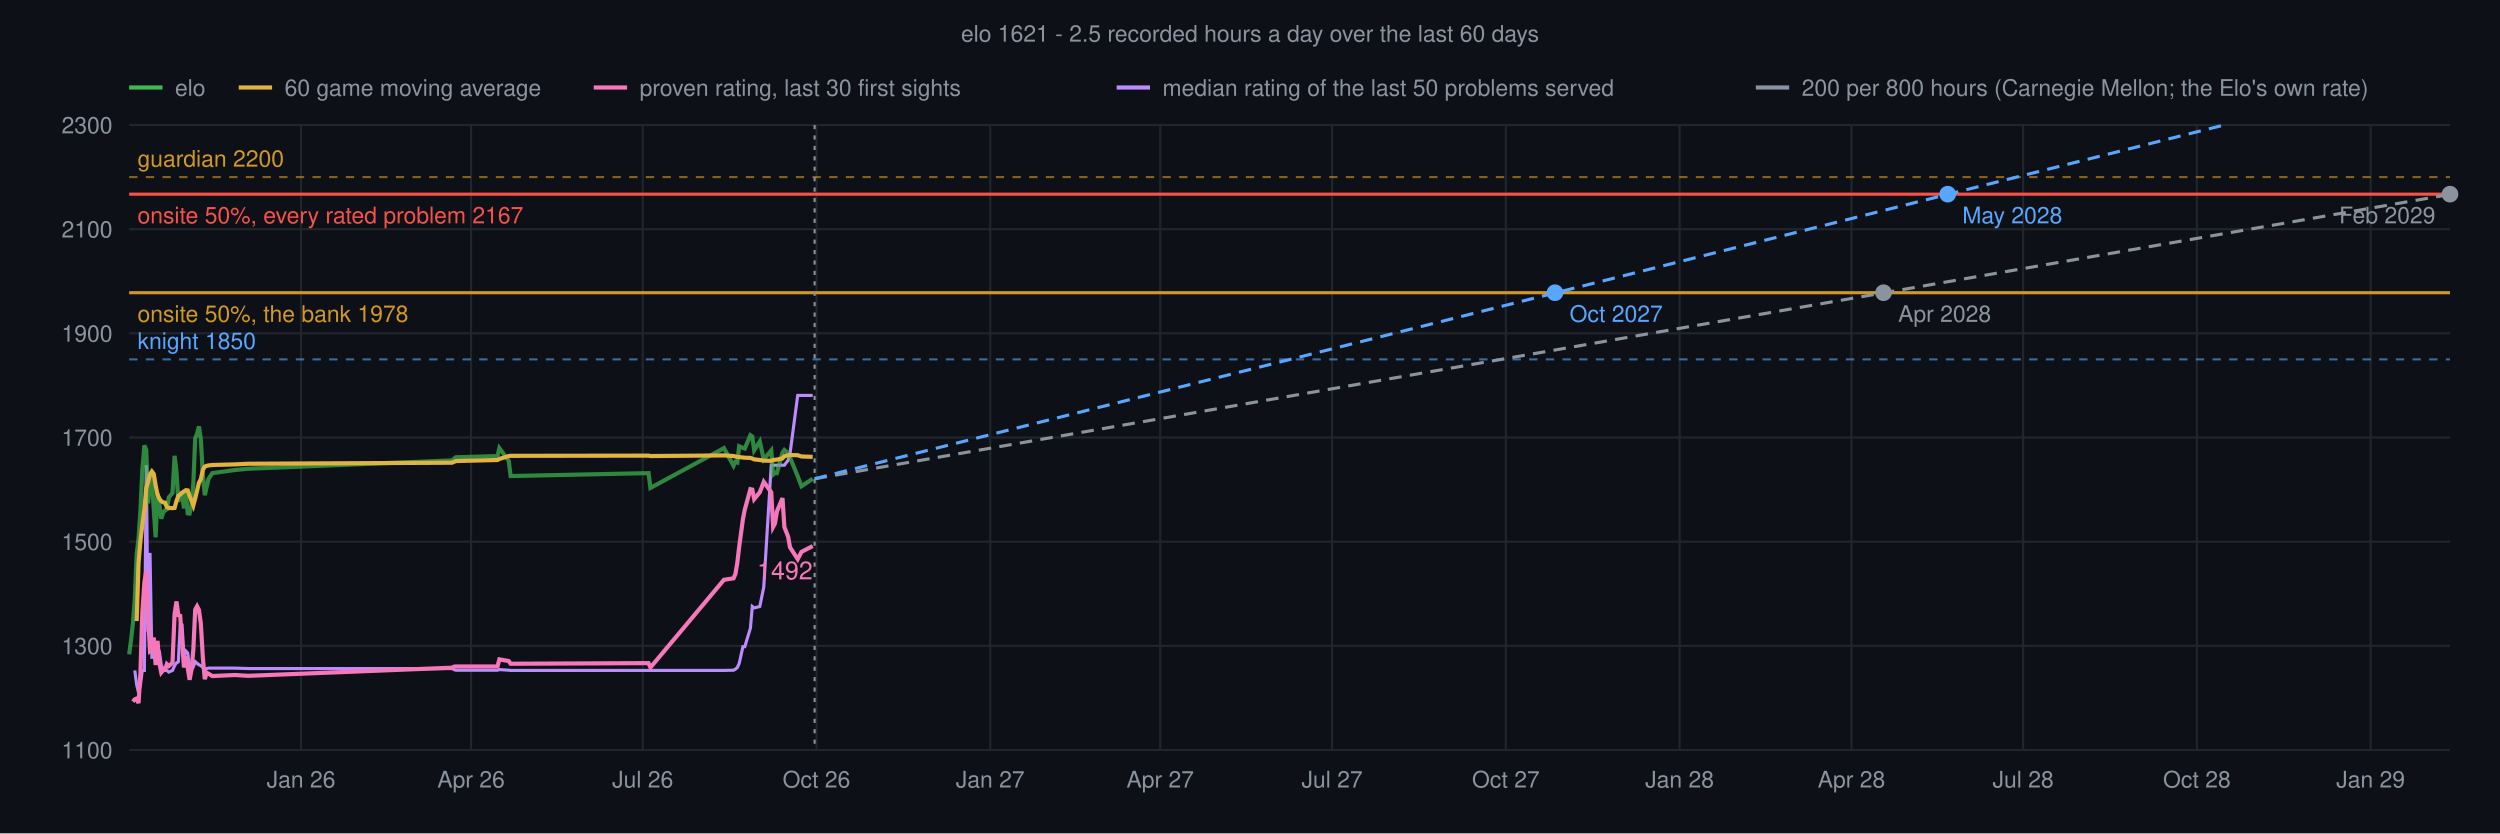
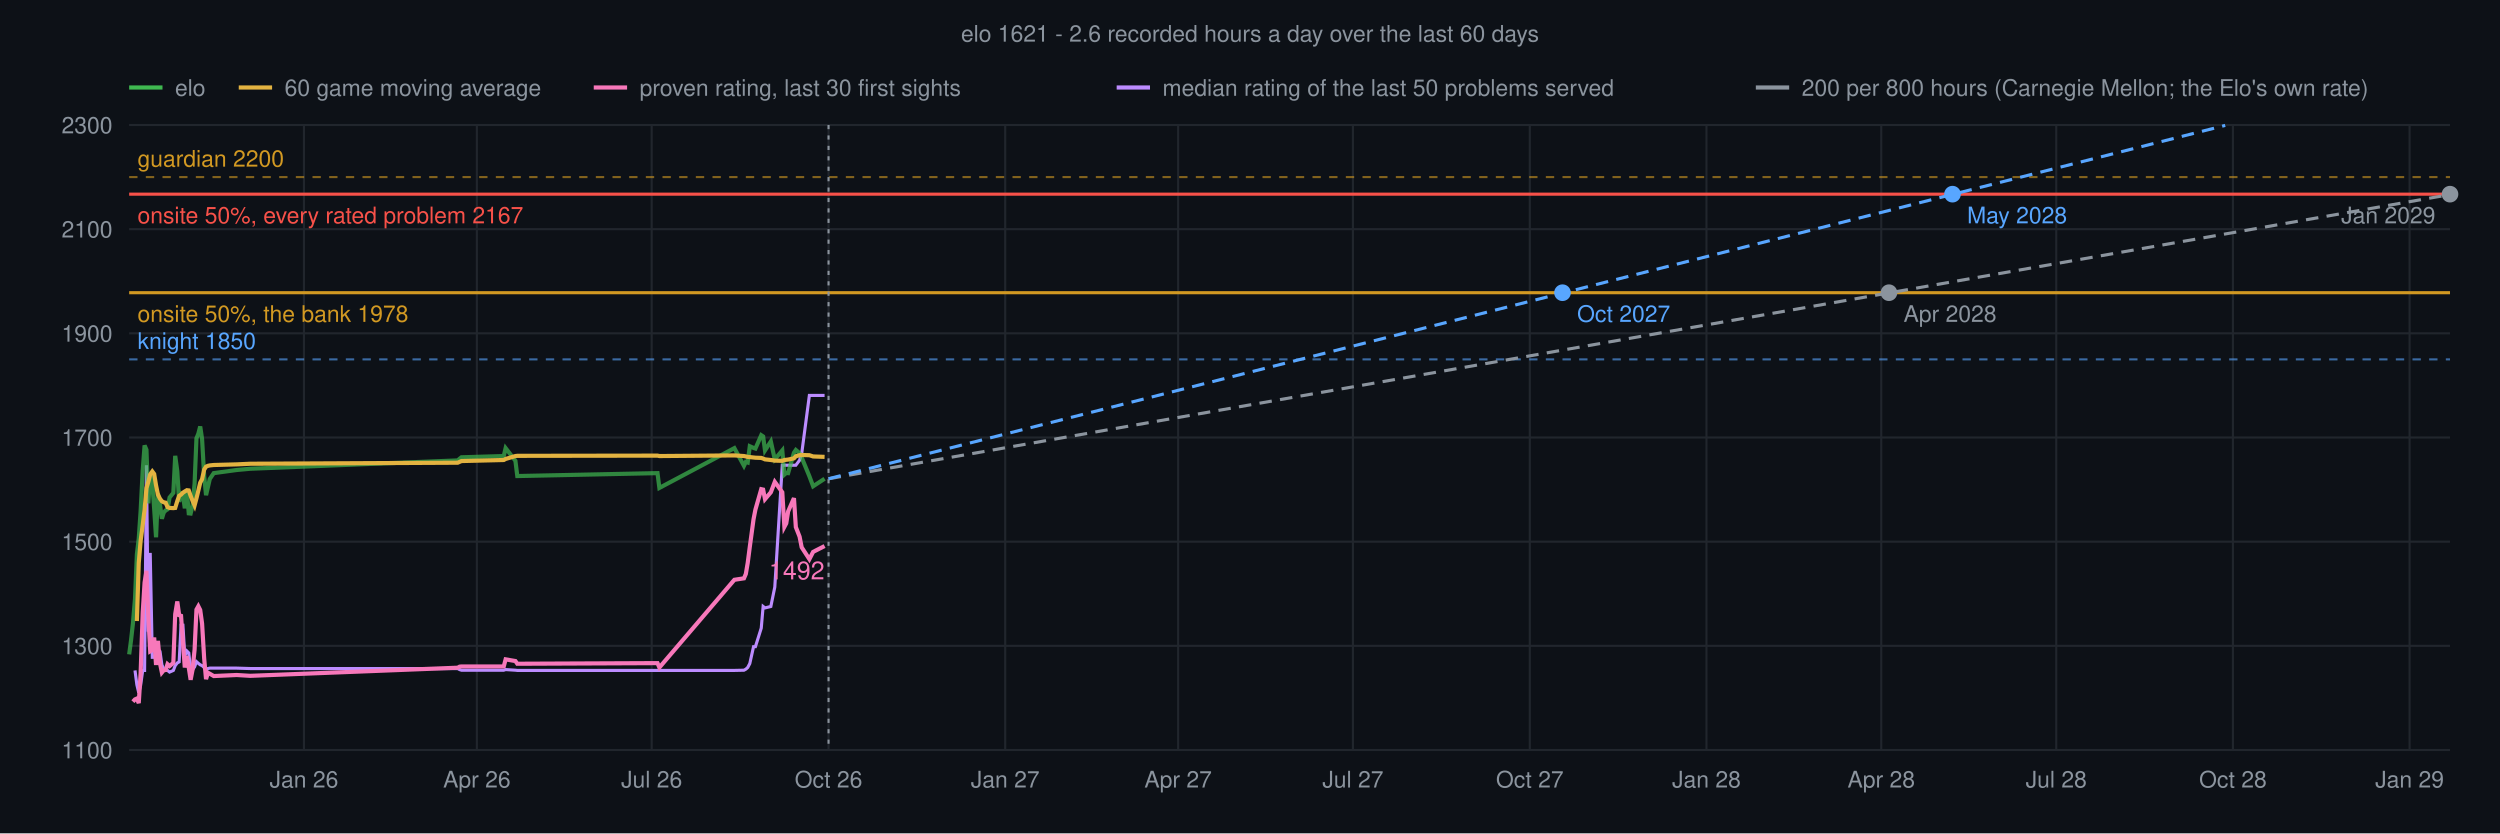
<svg xmlns="http://www.w3.org/2000/svg" viewBox="0 0 1200 400" font-family="Helvetica,sans-serif">
  <rect width="1200" height="400" fill="#0d1117" />
-   <text x="600" y="20" text-anchor="middle" font-size="11" fill="#8b949e">elo 1621 - 2.5 recorded hours a day over the last 60 days</text>
+   <text x="600" y="20" text-anchor="middle" font-size="11" fill="#8b949e">elo 1621 - 2.6 recorded hours a day over the last 60 days</text>
  <line x1="62" y1="360.0" x2="1176" y2="360.0" stroke="#21262d" stroke-width="1" />
  <text x="54" y="364.0" text-anchor="end" font-size="11" fill="#8b949e">1100</text>
  <line x1="62" y1="310.0" x2="1176" y2="310.0" stroke="#21262d" stroke-width="1" />
  <text x="54" y="314.0" text-anchor="end" font-size="11" fill="#8b949e">1300</text>
  <line x1="62" y1="260.0" x2="1176" y2="260.0" stroke="#21262d" stroke-width="1" />
  <text x="54" y="264.0" text-anchor="end" font-size="11" fill="#8b949e">1500</text>
  <line x1="62" y1="210.0" x2="1176" y2="210.0" stroke="#21262d" stroke-width="1" />
  <text x="54" y="214.0" text-anchor="end" font-size="11" fill="#8b949e">1700</text>
  <line x1="62" y1="160.0" x2="1176" y2="160.0" stroke="#21262d" stroke-width="1" />
  <text x="54" y="164.0" text-anchor="end" font-size="11" fill="#8b949e">1900</text>
  <line x1="62" y1="110.0" x2="1176" y2="110.0" stroke="#21262d" stroke-width="1" />
  <text x="54" y="114.0" text-anchor="end" font-size="11" fill="#8b949e">2100</text>
  <line x1="62" y1="60.0" x2="1176" y2="60.0" stroke="#21262d" stroke-width="1" />
  <text x="54" y="64.0" text-anchor="end" font-size="11" fill="#8b949e">2300</text>
-   <line x1="144.5" y1="60" x2="144.5" y2="360" stroke="#21262d" stroke-width="1" />
-   <text x="144.5" y="378" text-anchor="middle" font-size="11" fill="#8b949e">Jan 26</text>
-   <line x1="226.1" y1="60" x2="226.1" y2="360" stroke="#21262d" stroke-width="1" />
-   <text x="226.1" y="378" text-anchor="middle" font-size="11" fill="#8b949e">Apr 26</text>
-   <line x1="308.5" y1="60" x2="308.5" y2="360" stroke="#21262d" stroke-width="1" />
-   <text x="308.5" y="378" text-anchor="middle" font-size="11" fill="#8b949e">Jul 26</text>
-   <line x1="391.9" y1="60" x2="391.9" y2="360" stroke="#21262d" stroke-width="1" />
-   <text x="391.9" y="378" text-anchor="middle" font-size="11" fill="#8b949e">Oct 26</text>
-   <line x1="475.3" y1="60" x2="475.3" y2="360" stroke="#21262d" stroke-width="1" />
-   <text x="475.3" y="378" text-anchor="middle" font-size="11" fill="#8b949e">Jan 27</text>
-   <line x1="556.9" y1="60" x2="556.9" y2="360" stroke="#21262d" stroke-width="1" />
-   <text x="556.9" y="378" text-anchor="middle" font-size="11" fill="#8b949e">Apr 27</text>
-   <line x1="639.4" y1="60" x2="639.4" y2="360" stroke="#21262d" stroke-width="1" />
-   <text x="639.4" y="378" text-anchor="middle" font-size="11" fill="#8b949e">Jul 27</text>
-   <line x1="722.8" y1="60" x2="722.8" y2="360" stroke="#21262d" stroke-width="1" />
-   <text x="722.8" y="378" text-anchor="middle" font-size="11" fill="#8b949e">Oct 27</text>
-   <line x1="806.2" y1="60" x2="806.2" y2="360" stroke="#21262d" stroke-width="1" />
-   <text x="806.2" y="378" text-anchor="middle" font-size="11" fill="#8b949e">Jan 28</text>
-   <line x1="888.7" y1="60" x2="888.7" y2="360" stroke="#21262d" stroke-width="1" />
-   <text x="888.7" y="378" text-anchor="middle" font-size="11" fill="#8b949e">Apr 28</text>
-   <line x1="971.1" y1="60" x2="971.1" y2="360" stroke="#21262d" stroke-width="1" />
-   <text x="971.1" y="378" text-anchor="middle" font-size="11" fill="#8b949e">Jul 28</text>
-   <line x1="1054.5" y1="60" x2="1054.5" y2="360" stroke="#21262d" stroke-width="1" />
-   <text x="1054.5" y="378" text-anchor="middle" font-size="11" fill="#8b949e">Oct 28</text>
-   <line x1="1137.9" y1="60" x2="1137.9" y2="360" stroke="#21262d" stroke-width="1" />
-   <text x="1137.9" y="378" text-anchor="middle" font-size="11" fill="#8b949e">Jan 29</text>
+   <line x1="145.9" y1="60" x2="145.9" y2="360" stroke="#21262d" stroke-width="1" />
+   <text x="145.9" y="378" text-anchor="middle" font-size="11" fill="#8b949e">Jan 26</text>
+   <line x1="228.9" y1="60" x2="228.9" y2="360" stroke="#21262d" stroke-width="1" />
+   <text x="228.9" y="378" text-anchor="middle" font-size="11" fill="#8b949e">Apr 26</text>
+   <line x1="312.8" y1="60" x2="312.8" y2="360" stroke="#21262d" stroke-width="1" />
+   <text x="312.8" y="378" text-anchor="middle" font-size="11" fill="#8b949e">Jul 26</text>
+   <line x1="397.7" y1="60" x2="397.7" y2="360" stroke="#21262d" stroke-width="1" />
+   <text x="397.7" y="378" text-anchor="middle" font-size="11" fill="#8b949e">Oct 26</text>
+   <line x1="482.5" y1="60" x2="482.5" y2="360" stroke="#21262d" stroke-width="1" />
+   <text x="482.5" y="378" text-anchor="middle" font-size="11" fill="#8b949e">Jan 27</text>
+   <line x1="565.5" y1="60" x2="565.5" y2="360" stroke="#21262d" stroke-width="1" />
+   <text x="565.5" y="378" text-anchor="middle" font-size="11" fill="#8b949e">Apr 27</text>
+   <line x1="649.4" y1="60" x2="649.4" y2="360" stroke="#21262d" stroke-width="1" />
+   <text x="649.4" y="378" text-anchor="middle" font-size="11" fill="#8b949e">Jul 27</text>
+   <line x1="734.3" y1="60" x2="734.3" y2="360" stroke="#21262d" stroke-width="1" />
+   <text x="734.3" y="378" text-anchor="middle" font-size="11" fill="#8b949e">Oct 27</text>
+   <line x1="819.1" y1="60" x2="819.1" y2="360" stroke="#21262d" stroke-width="1" />
+   <text x="819.1" y="378" text-anchor="middle" font-size="11" fill="#8b949e">Jan 28</text>
+   <line x1="903.0" y1="60" x2="903.0" y2="360" stroke="#21262d" stroke-width="1" />
+   <text x="903.0" y="378" text-anchor="middle" font-size="11" fill="#8b949e">Apr 28</text>
+   <line x1="987.0" y1="60" x2="987.0" y2="360" stroke="#21262d" stroke-width="1" />
+   <text x="987.0" y="378" text-anchor="middle" font-size="11" fill="#8b949e">Jul 28</text>
+   <line x1="1071.8" y1="60" x2="1071.8" y2="360" stroke="#21262d" stroke-width="1" />
+   <text x="1071.8" y="378" text-anchor="middle" font-size="11" fill="#8b949e">Oct 28</text>
+   <line x1="1156.6" y1="60" x2="1156.6" y2="360" stroke="#21262d" stroke-width="1" />
+   <text x="1156.6" y="378" text-anchor="middle" font-size="11" fill="#8b949e">Jan 29</text>
  <line x1="62" y1="85.0" x2="1176" y2="85.0" stroke="#d29922" stroke-width="1" stroke-dasharray="4 4" stroke-opacity="0.6" />
  <text x="66" y="80.0" font-size="11" fill="#d29922">guardian 2200</text>
  <line x1="62" y1="172.5" x2="1176" y2="172.5" stroke="#58a6ff" stroke-width="1" stroke-dasharray="4 4" stroke-opacity="0.6" />
  <text x="66" y="167.5" font-size="11" fill="#58a6ff">knight 1850</text>
  <line x1="62" y1="140.5" x2="1176" y2="140.5" stroke="#d29922" stroke-width="1.5" />
  <text x="66" y="154.5" font-size="11" fill="#d29922">onsite 50%, the bank 1978</text>
  <line x1="62" y1="93.2" x2="1176" y2="93.2" stroke="#f85149" stroke-width="1.5" />
  <text x="66" y="107.2" font-size="11" fill="#f85149">onsite 50%, every rated problem 2167</text>
-   <line x1="391.0" y1="60" x2="391.0" y2="360" stroke="#8b949e" stroke-width="1" stroke-dasharray="2 3" />
-   <line x1="391.0" y1="229.8" x2="1176.0" y2="93.3" stroke="#8b949e" stroke-width="1.5" stroke-dasharray="6 4" />
-   <circle cx="904.1" cy="140.5" r="4" fill="#8b949e" />
-   <text x="911.1" y="154.5" text-anchor="start" font-size="11" fill="#8b949e">Apr 2028</text>
+   <line x1="397.7" y1="60" x2="397.7" y2="360" stroke="#8b949e" stroke-width="1" stroke-dasharray="2 3" />
+   <line x1="397.7" y1="229.8" x2="1176.0" y2="93.4" stroke="#8b949e" stroke-width="1.5" stroke-dasharray="6 4" />
+   <circle cx="906.7" cy="140.5" r="4" fill="#8b949e" />
+   <text x="913.7" y="154.5" text-anchor="start" font-size="11" fill="#8b949e">Apr 2028</text>
  <circle cx="1176.0" cy="93.2" r="4" fill="#8b949e" />
-   <text x="1169.0" y="107.2" text-anchor="end" font-size="11" fill="#8b949e">Feb 2029</text>
-   <line x1="391.0" y1="229.8" x2="1067.2" y2="60.1" stroke="#58a6ff" stroke-width="1.5" stroke-dasharray="6 4" />
-   <circle cx="746.4" cy="140.5" r="4" fill="#58a6ff" />
-   <text x="753.4" y="154.5" text-anchor="start" font-size="11" fill="#58a6ff">Oct 2027</text>
-   <circle cx="934.9" cy="93.2" r="4" fill="#58a6ff" />
-   <text x="941.9" y="107.2" text-anchor="start" font-size="11" fill="#58a6ff">May 2028</text>
-   <polyline points="64.7,321.8 65.6,328.7 66.5,332.5 67.4,328.9 68.3,321.8 69.3,321.8 70.2,223.3 71.1,303.2 72.0,265.4 72.9,315.5 73.8,315.5 74.7,313.8 75.6,311.9 76.5,312.7 77.4,319.1 78.3,321.2 79.2,321.8 80.1,321.8 81.0,322.6 82.8,321.8 83.8,319.5 84.7,318.2 85.6,317.7 86.5,300.1 87.4,300.1 88.3,314.9 89.2,312.5 90.1,313.4 91.0,321.1 91.9,321.5 92.8,320.1 93.7,317.6 94.6,318.4 95.5,319.1 96.4,319.5 97.4,320.4 98.3,321.7 99.2,320.9 100.1,320.7 101.9,320.7 112.8,320.7 119.1,320.9 217.0,320.9 217.9,321.4 218.8,321.7 238.8,321.7 239.7,321.4 244.2,321.7 245.1,321.8 311.3,321.8 312.2,321.8 347.5,321.8 352.1,321.7 353.0,321.2 353.9,320.4 354.8,318.5 356.6,310.4 357.5,310.4 360.2,301.5 361.1,291.1 362.0,291.8 364.7,291.1 366.6,281.8 370.2,223.3 371.1,223.3 372.0,223.3 372.9,223.3 375.6,223.3 376.5,223.3 378.3,220.9 379.2,217.8 382.9,189.8 384.7,189.8 390.1,189.8" fill="none" stroke="#bc8cff" stroke-width="1.5" />
-   <polyline points="62.0,314.1 62.9,307.3 63.8,299.3 64.7,287.4 65.6,266.1 66.5,258.5 67.4,245.3 68.3,225.9 69.3,213.8 70.2,215.9 71.1,241.6 72.0,227.2 72.9,231.3 73.8,244.3 74.7,257.9 75.6,236.8 76.5,242.2 77.4,249.0 78.3,246.0 79.2,245.0 80.1,244.5 81.0,238.8 82.8,236.6 83.8,218.8 84.7,226.2 85.6,240.9 86.5,236.8 87.4,237.4 88.3,244.0 89.2,235.7 90.1,246.4 91.0,246.5 91.9,242.7 92.8,232.2 93.7,210.4 94.6,208.2 95.5,204.7 96.4,210.8 97.4,228.5 98.3,237.7 99.2,233.8 100.1,229.9 101.9,227.1 112.8,225.6 119.1,225.0 217.0,221.0 217.9,220.2 218.8,219.5 238.8,218.9 239.7,215.1 244.2,221.2 245.1,228.5 311.3,227.1 312.2,234.2 347.5,215.1 352.1,223.6 353.0,221.7 353.9,222.0 354.8,214.2 356.6,215.0 357.5,215.3 360.2,208.9 361.1,209.5 362.0,216.2 364.7,211.9 366.6,220.5 370.2,216.2 371.1,227.8 372.0,227.0 372.9,227.1 375.6,217.3 376.5,216.0 378.3,217.5 379.2,219.6 382.9,228.6 384.7,233.4 390.1,229.8" fill="none" stroke="#3fb950" stroke-width="2" stroke-opacity="0.7" />
-   <polyline points="65.6,298.1 66.5,270.3 67.4,259.6 68.3,252.0 69.3,244.6 70.2,234.3 71.1,231.3 72.0,227.7 72.9,226.3 73.8,227.5 74.7,233.0 75.6,237.4 76.5,239.4 77.4,240.6 78.3,241.1 79.2,241.3 80.1,243.4 81.0,243.8 82.8,243.9 83.8,243.8 84.7,240.5 85.6,238.0 86.5,237.4 87.4,236.5 88.3,235.9 89.2,235.3 90.1,235.4 91.0,238.0 91.9,240.3 92.8,242.6 93.7,239.2 94.6,235.5 95.5,231.7 96.4,230.0 97.4,225.4 98.3,224.0 99.2,223.6 100.1,223.4 101.9,223.2 112.8,222.9 119.1,222.6 217.0,222.1 217.9,221.7 218.8,221.3 238.8,220.8 239.7,220.3 244.2,218.9 245.1,218.8 311.3,218.7 312.2,218.9 347.5,218.6 352.1,218.9 353.0,219.1 353.9,219.3 354.8,219.4 356.6,219.6 357.5,219.7 360.2,219.8 361.1,220.1 362.0,220.5 364.7,220.8 366.6,221.1 370.2,221.2 371.1,220.8 372.0,220.7 372.9,220.6 375.6,220.0 376.5,219.0 378.3,218.5 379.2,218.4 382.9,218.5 384.7,219.1 390.1,219.3" fill="none" stroke="#e3b341" stroke-width="2" />
-   <polyline points="63.8,336.8 64.7,335.7 65.6,335.3 66.5,337.5 67.4,323.1 68.3,294.2 69.3,279.6 70.2,274.0 71.1,296.0 72.0,312.6 72.9,312.0 73.8,306.0 74.7,319.2 75.6,307.6 76.5,318.4 77.4,322.8 78.3,321.7 79.2,321.6 80.1,318.8 81.0,319.7 82.8,318.2 83.8,294.8 84.7,288.7 85.6,295.3 86.5,295.6 87.4,308.2 88.3,320.4 89.2,314.9 90.1,320.4 91.0,326.3 91.9,321.6 92.8,311.9 93.7,292.6 94.6,291.0 95.5,292.8 96.4,299.3 97.4,316.1 98.3,326.0 99.2,322.9 100.1,323.4 101.9,324.5 112.8,324.0 119.1,324.4 217.0,320.5 217.9,320.0 218.8,319.9 238.8,319.9 239.7,316.5 244.2,317.3 245.1,318.6 311.3,318.3 312.2,320.4 347.5,278.3 352.1,277.6 353.0,275.5 353.9,270.2 354.8,262.5 356.6,249.2 357.5,244.6 360.2,234.8 361.1,235.0 362.0,239.6 364.7,236.3 366.6,231.3 370.2,236.3 371.1,252.9 372.0,251.2 372.9,245.5 375.6,239.1 376.5,253.0 378.3,257.6 379.2,262.7 382.9,268.4 384.7,264.9 390.1,262.1" fill="none" stroke="#f778ba" stroke-width="2" />
-   <text x="390.1" y="278.1" text-anchor="end" font-size="12" fill="#f778ba">1492</text>
+   <text x="1169.0" y="107.2" text-anchor="end" font-size="11" fill="#8b949e">Jan 2029</text>
+   <line x1="397.7" y1="229.8" x2="1068.1" y2="60.2" stroke="#58a6ff" stroke-width="1.5" stroke-dasharray="6 4" />
+   <circle cx="750.0" cy="140.5" r="4" fill="#58a6ff" />
+   <text x="757.0" y="154.5" text-anchor="start" font-size="11" fill="#58a6ff">Oct 2027</text>
+   <circle cx="937.2" cy="93.2" r="4" fill="#58a6ff" />
+   <text x="944.2" y="107.2" text-anchor="start" font-size="11" fill="#58a6ff">May 2028</text>
+   <polyline points="64.8,321.8 65.7,328.7 66.6,332.5 67.5,328.9 68.5,321.8 69.4,321.8 70.3,223.3 71.2,303.2 72.1,265.4 73.1,315.5 74.0,315.5 74.9,313.8 75.8,311.9 76.8,312.7 77.7,319.1 78.6,321.2 79.5,321.8 80.4,321.8 81.4,322.6 83.2,321.8 84.1,319.5 85.1,318.2 86.0,317.7 86.9,300.1 87.8,300.1 88.7,314.9 89.7,312.5 90.6,313.4 91.5,321.1 92.4,321.5 93.4,320.1 94.3,317.6 95.2,318.4 96.1,319.1 97.0,319.5 98.0,320.4 98.9,321.7 99.8,320.9 100.7,320.7 102.6,320.7 113.6,320.7 120.1,320.9 219.7,320.9 220.6,321.4 221.5,321.7 241.8,321.7 242.7,321.4 247.4,321.7 248.3,321.8 315.6,321.8 316.5,321.8 352.5,321.8 357.1,321.7 358.0,321.2 358.9,320.4 359.9,318.5 361.7,310.4 362.6,310.4 365.4,301.5 366.3,291.1 367.2,291.8 370.0,291.1 371.9,281.8 375.5,223.3 376.5,223.3 377.4,223.3 378.3,223.3 381.1,223.3 382.0,223.3 383.8,220.9 384.8,217.8 388.5,189.8 390.3,189.8 395.8,189.8" fill="none" stroke="#bc8cff" stroke-width="1.5" />
+   <polyline points="62.0,314.1 62.9,307.3 63.8,299.3 64.8,287.4 65.7,266.1 66.6,258.5 67.5,245.3 68.5,225.9 69.4,213.8 70.3,215.9 71.2,241.6 72.1,227.2 73.1,231.3 74.0,244.3 74.9,257.9 75.8,236.8 76.8,242.2 77.7,249.0 78.6,246.0 79.5,245.0 80.4,244.5 81.4,238.8 83.2,236.6 84.1,218.8 85.1,226.2 86.0,240.9 86.9,236.8 87.8,237.4 88.7,244.0 89.7,235.7 90.6,246.4 91.5,246.5 92.4,242.7 93.4,232.2 94.3,210.4 95.2,208.2 96.1,204.7 97.0,210.8 98.0,228.5 98.9,237.7 99.8,233.8 100.7,229.9 102.6,227.1 113.6,225.6 120.1,225.0 219.7,221.0 220.6,220.2 221.5,219.5 241.8,218.9 242.7,215.1 247.4,221.2 248.3,228.5 315.6,227.1 316.5,234.2 352.5,215.1 357.1,223.6 358.0,221.7 358.9,222.0 359.9,214.2 361.7,215.0 362.6,215.3 365.4,208.9 366.3,209.5 367.2,216.2 370.0,211.9 371.9,220.5 375.5,216.2 376.5,227.8 377.4,227.0 378.3,227.1 381.1,217.3 382.0,216.0 383.8,217.5 384.8,219.6 388.5,228.6 390.3,233.4 395.8,229.8" fill="none" stroke="#3fb950" stroke-width="2" stroke-opacity="0.7" />
+   <polyline points="65.7,298.1 66.6,270.3 67.5,259.6 68.5,252.0 69.4,244.6 70.3,234.3 71.2,231.3 72.1,227.7 73.1,226.3 74.0,227.5 74.9,233.0 75.8,237.4 76.8,239.4 77.7,240.6 78.6,241.1 79.5,241.3 80.4,243.4 81.4,243.8 83.2,243.9 84.1,243.8 85.1,240.5 86.0,238.0 86.9,237.4 87.8,236.5 88.7,235.9 89.7,235.3 90.6,235.4 91.5,238.0 92.4,240.3 93.4,242.6 94.3,239.2 95.2,235.5 96.1,231.7 97.0,230.0 98.0,225.4 98.9,224.0 99.8,223.6 100.7,223.4 102.6,223.2 113.6,222.9 120.1,222.6 219.7,222.1 220.6,221.7 221.5,221.3 241.8,220.8 242.7,220.3 247.4,218.9 248.3,218.8 315.6,218.7 316.5,218.9 352.5,218.6 357.1,218.9 358.0,219.1 358.9,219.3 359.9,219.4 361.7,219.6 362.6,219.7 365.4,219.8 366.3,220.1 367.2,220.5 370.0,220.8 371.9,221.1 375.5,221.2 376.5,220.8 377.4,220.7 378.3,220.6 381.1,220.0 382.0,219.0 383.8,218.5 384.8,218.4 388.5,218.5 390.3,219.1 395.8,219.3" fill="none" stroke="#e3b341" stroke-width="2" />
+   <polyline points="63.8,336.8 64.8,335.7 65.7,335.3 66.6,337.5 67.5,323.1 68.5,294.2 69.4,279.6 70.3,274.0 71.2,296.0 72.1,312.6 73.1,312.0 74.0,306.0 74.9,319.2 75.8,307.6 76.8,318.4 77.7,322.8 78.6,321.7 79.5,321.6 80.4,318.8 81.4,319.7 83.2,318.2 84.1,294.8 85.1,288.7 86.0,295.3 86.9,295.6 87.8,308.2 88.7,320.4 89.7,314.9 90.6,320.4 91.5,326.3 92.4,321.6 93.4,311.9 94.3,292.6 95.2,291.0 96.1,292.8 97.0,299.3 98.0,316.1 98.9,326.0 99.8,322.9 100.7,323.4 102.6,324.5 113.6,324.0 120.1,324.4 219.7,320.5 220.6,320.0 221.5,319.9 241.8,319.9 242.7,316.5 247.4,317.3 248.3,318.6 315.6,318.3 316.5,320.4 352.5,278.3 357.1,277.6 358.0,275.5 358.9,270.2 359.9,262.5 361.7,249.2 362.6,244.6 365.4,234.8 366.3,235.0 367.2,239.6 370.0,236.3 371.9,231.3 375.5,236.3 376.5,252.9 377.4,251.2 378.3,245.5 381.1,239.1 382.0,253.0 383.8,257.6 384.8,262.7 388.5,268.4 390.3,264.9 395.8,262.1" fill="none" stroke="#f778ba" stroke-width="2" />
+   <text x="395.8" y="278.1" text-anchor="end" font-size="12" fill="#f778ba">1492</text>
  <line x1="62" y1="42" x2="78" y2="42" stroke="#3fb950" stroke-width="2" />
  <text x="84" y="46" font-size="11" fill="#8b949e">elo</text>
  <line x1="114.6" y1="42" x2="130.6" y2="42" stroke="#e3b341" stroke-width="2" />
  <text x="136.6" y="46" font-size="11" fill="#8b949e">60 game moving average</text>
  <line x1="285.0" y1="42" x2="301.0" y2="42" stroke="#f778ba" stroke-width="2" />
  <text x="307.0" y="46" font-size="11" fill="#8b949e">proven rating, last 30 first sights</text>
  <line x1="536.0" y1="42" x2="552.0" y2="42" stroke="#bc8cff" stroke-width="2" />
  <text x="558.0" y="46" font-size="11" fill="#8b949e">median rating of the last 50 problems served</text>
  <line x1="842.8" y1="42" x2="858.8" y2="42" stroke="#8b949e" stroke-width="2" />
  <text x="864.8" y="46" font-size="11" fill="#8b949e">200 per 800 hours (Carnegie Mellon; the Elo's own rate)</text>
  <line x1="1217.8" y1="42" x2="1233.8" y2="42" stroke="#58a6ff" stroke-width="2" />
  <text x="1239.8" y="46" font-size="11" fill="#8b949e">first-sight rate, 36 per 100 hours</text>
</svg>
